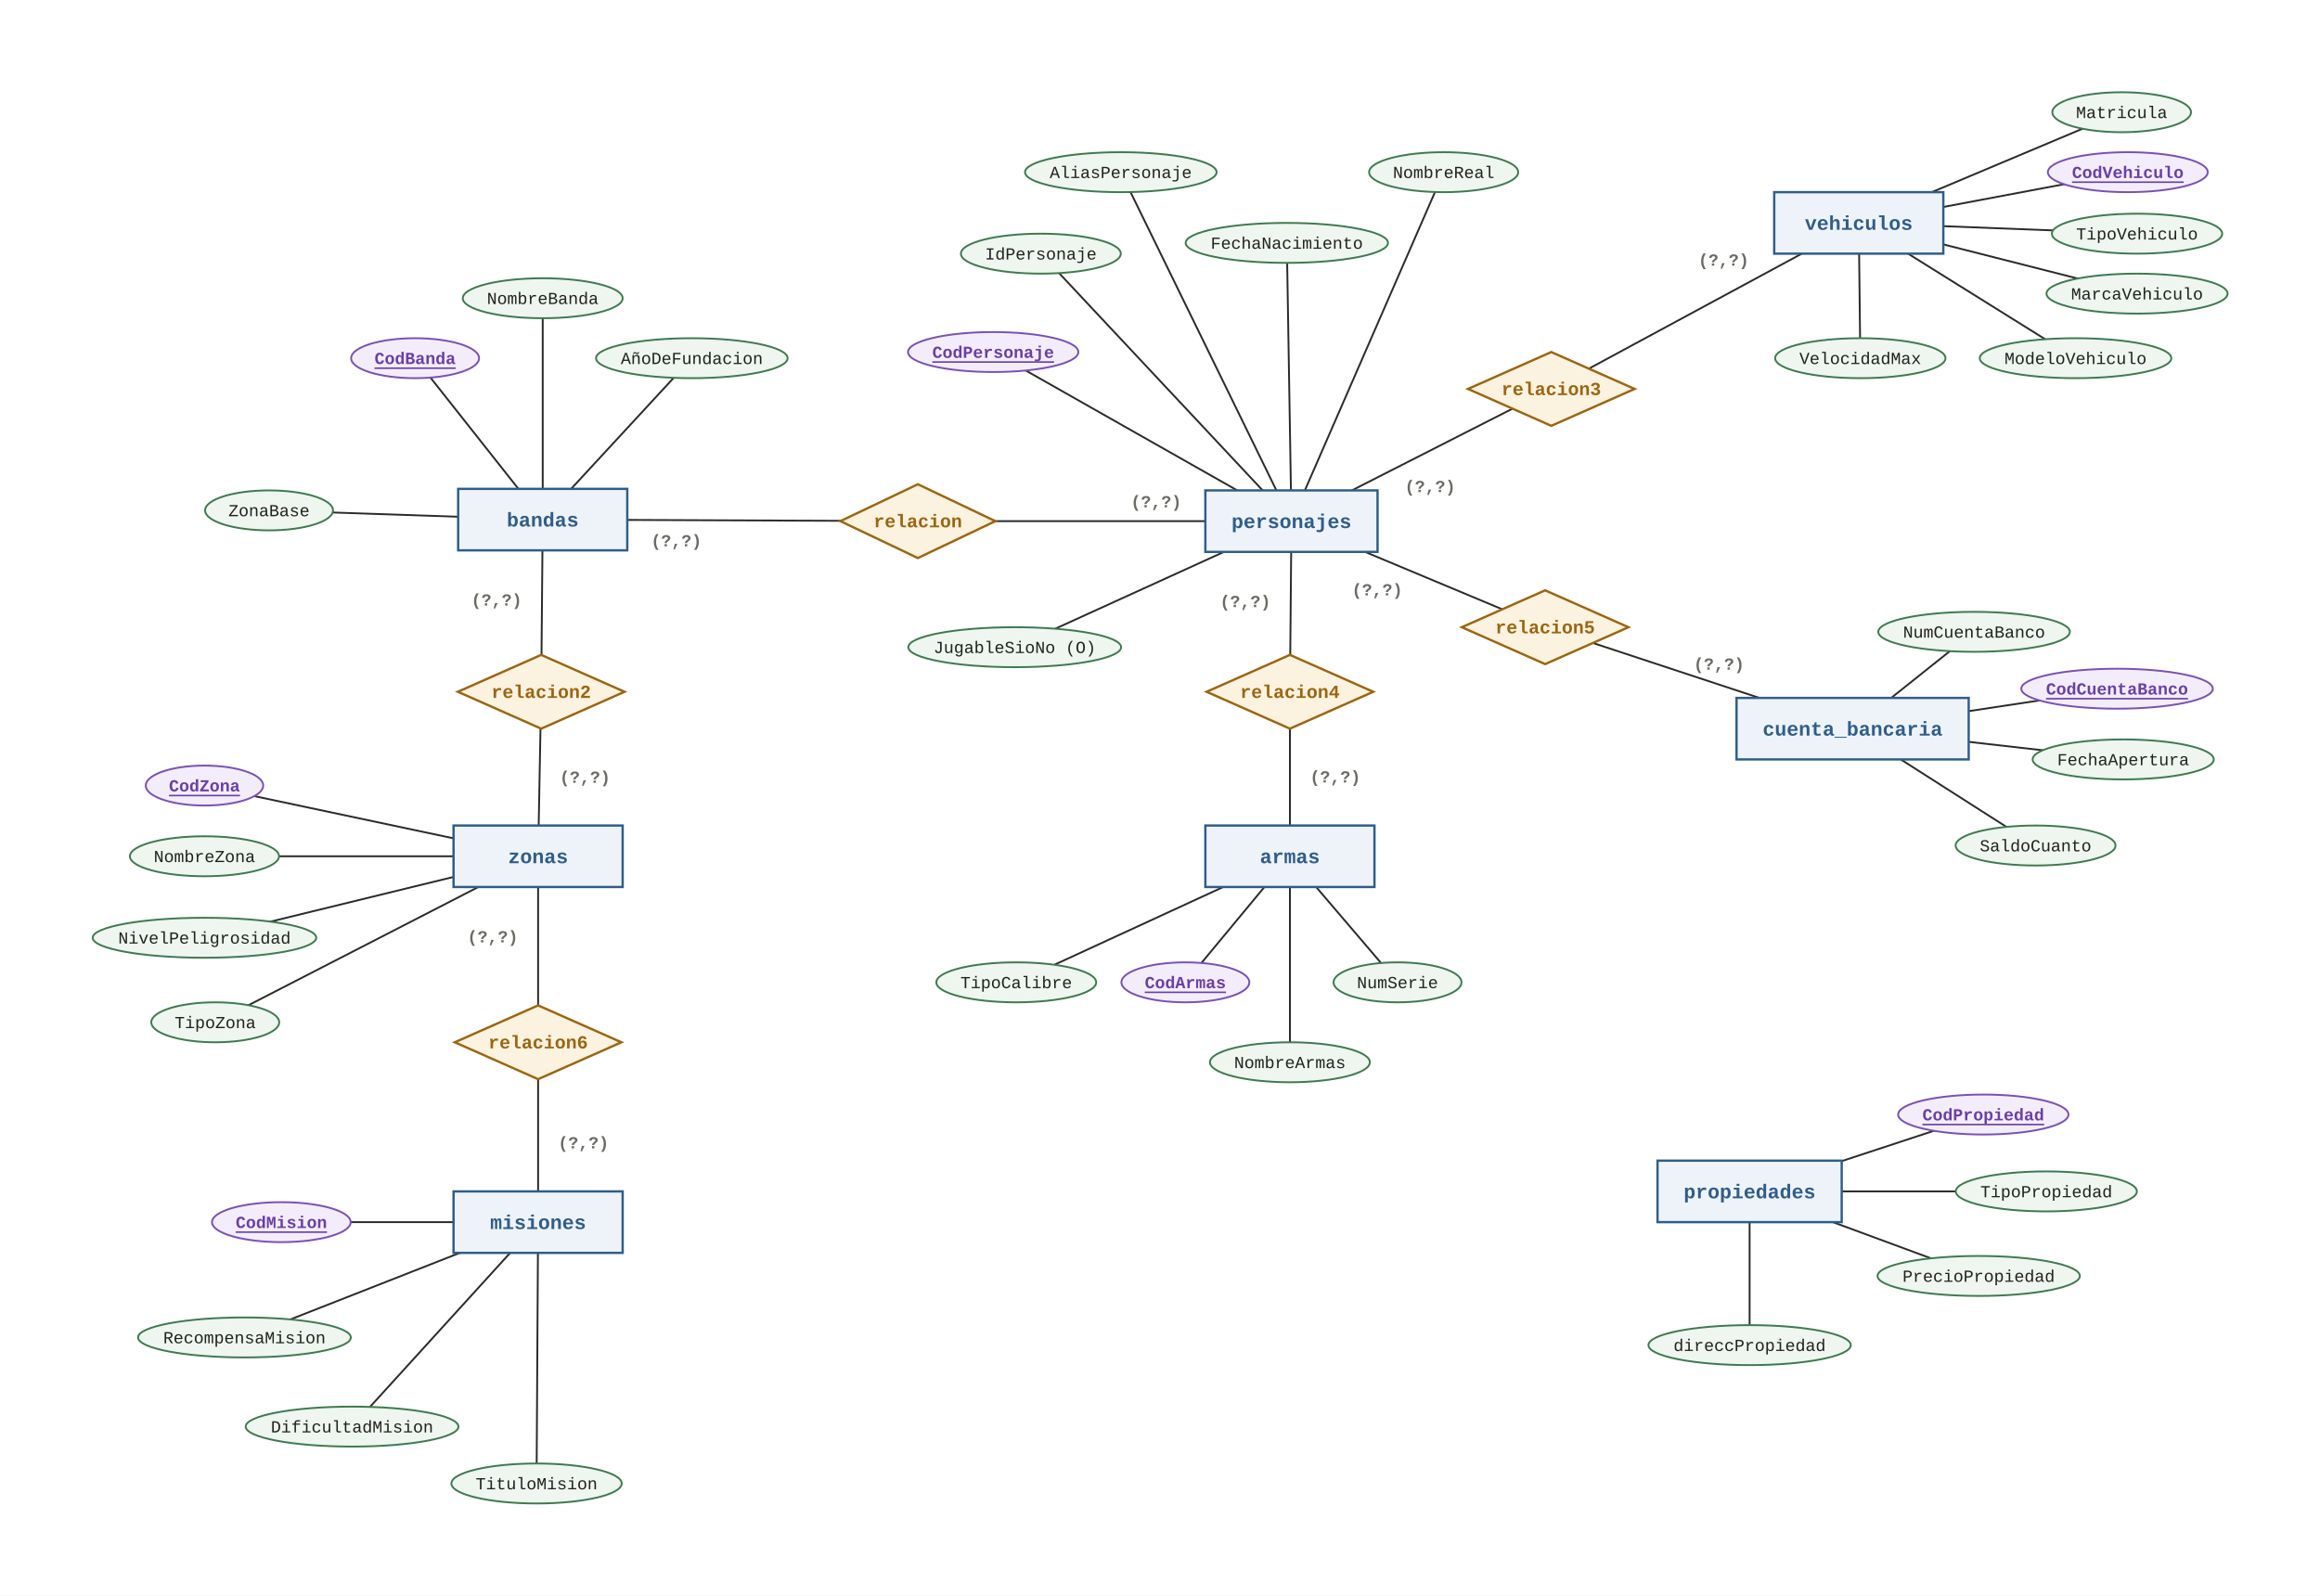
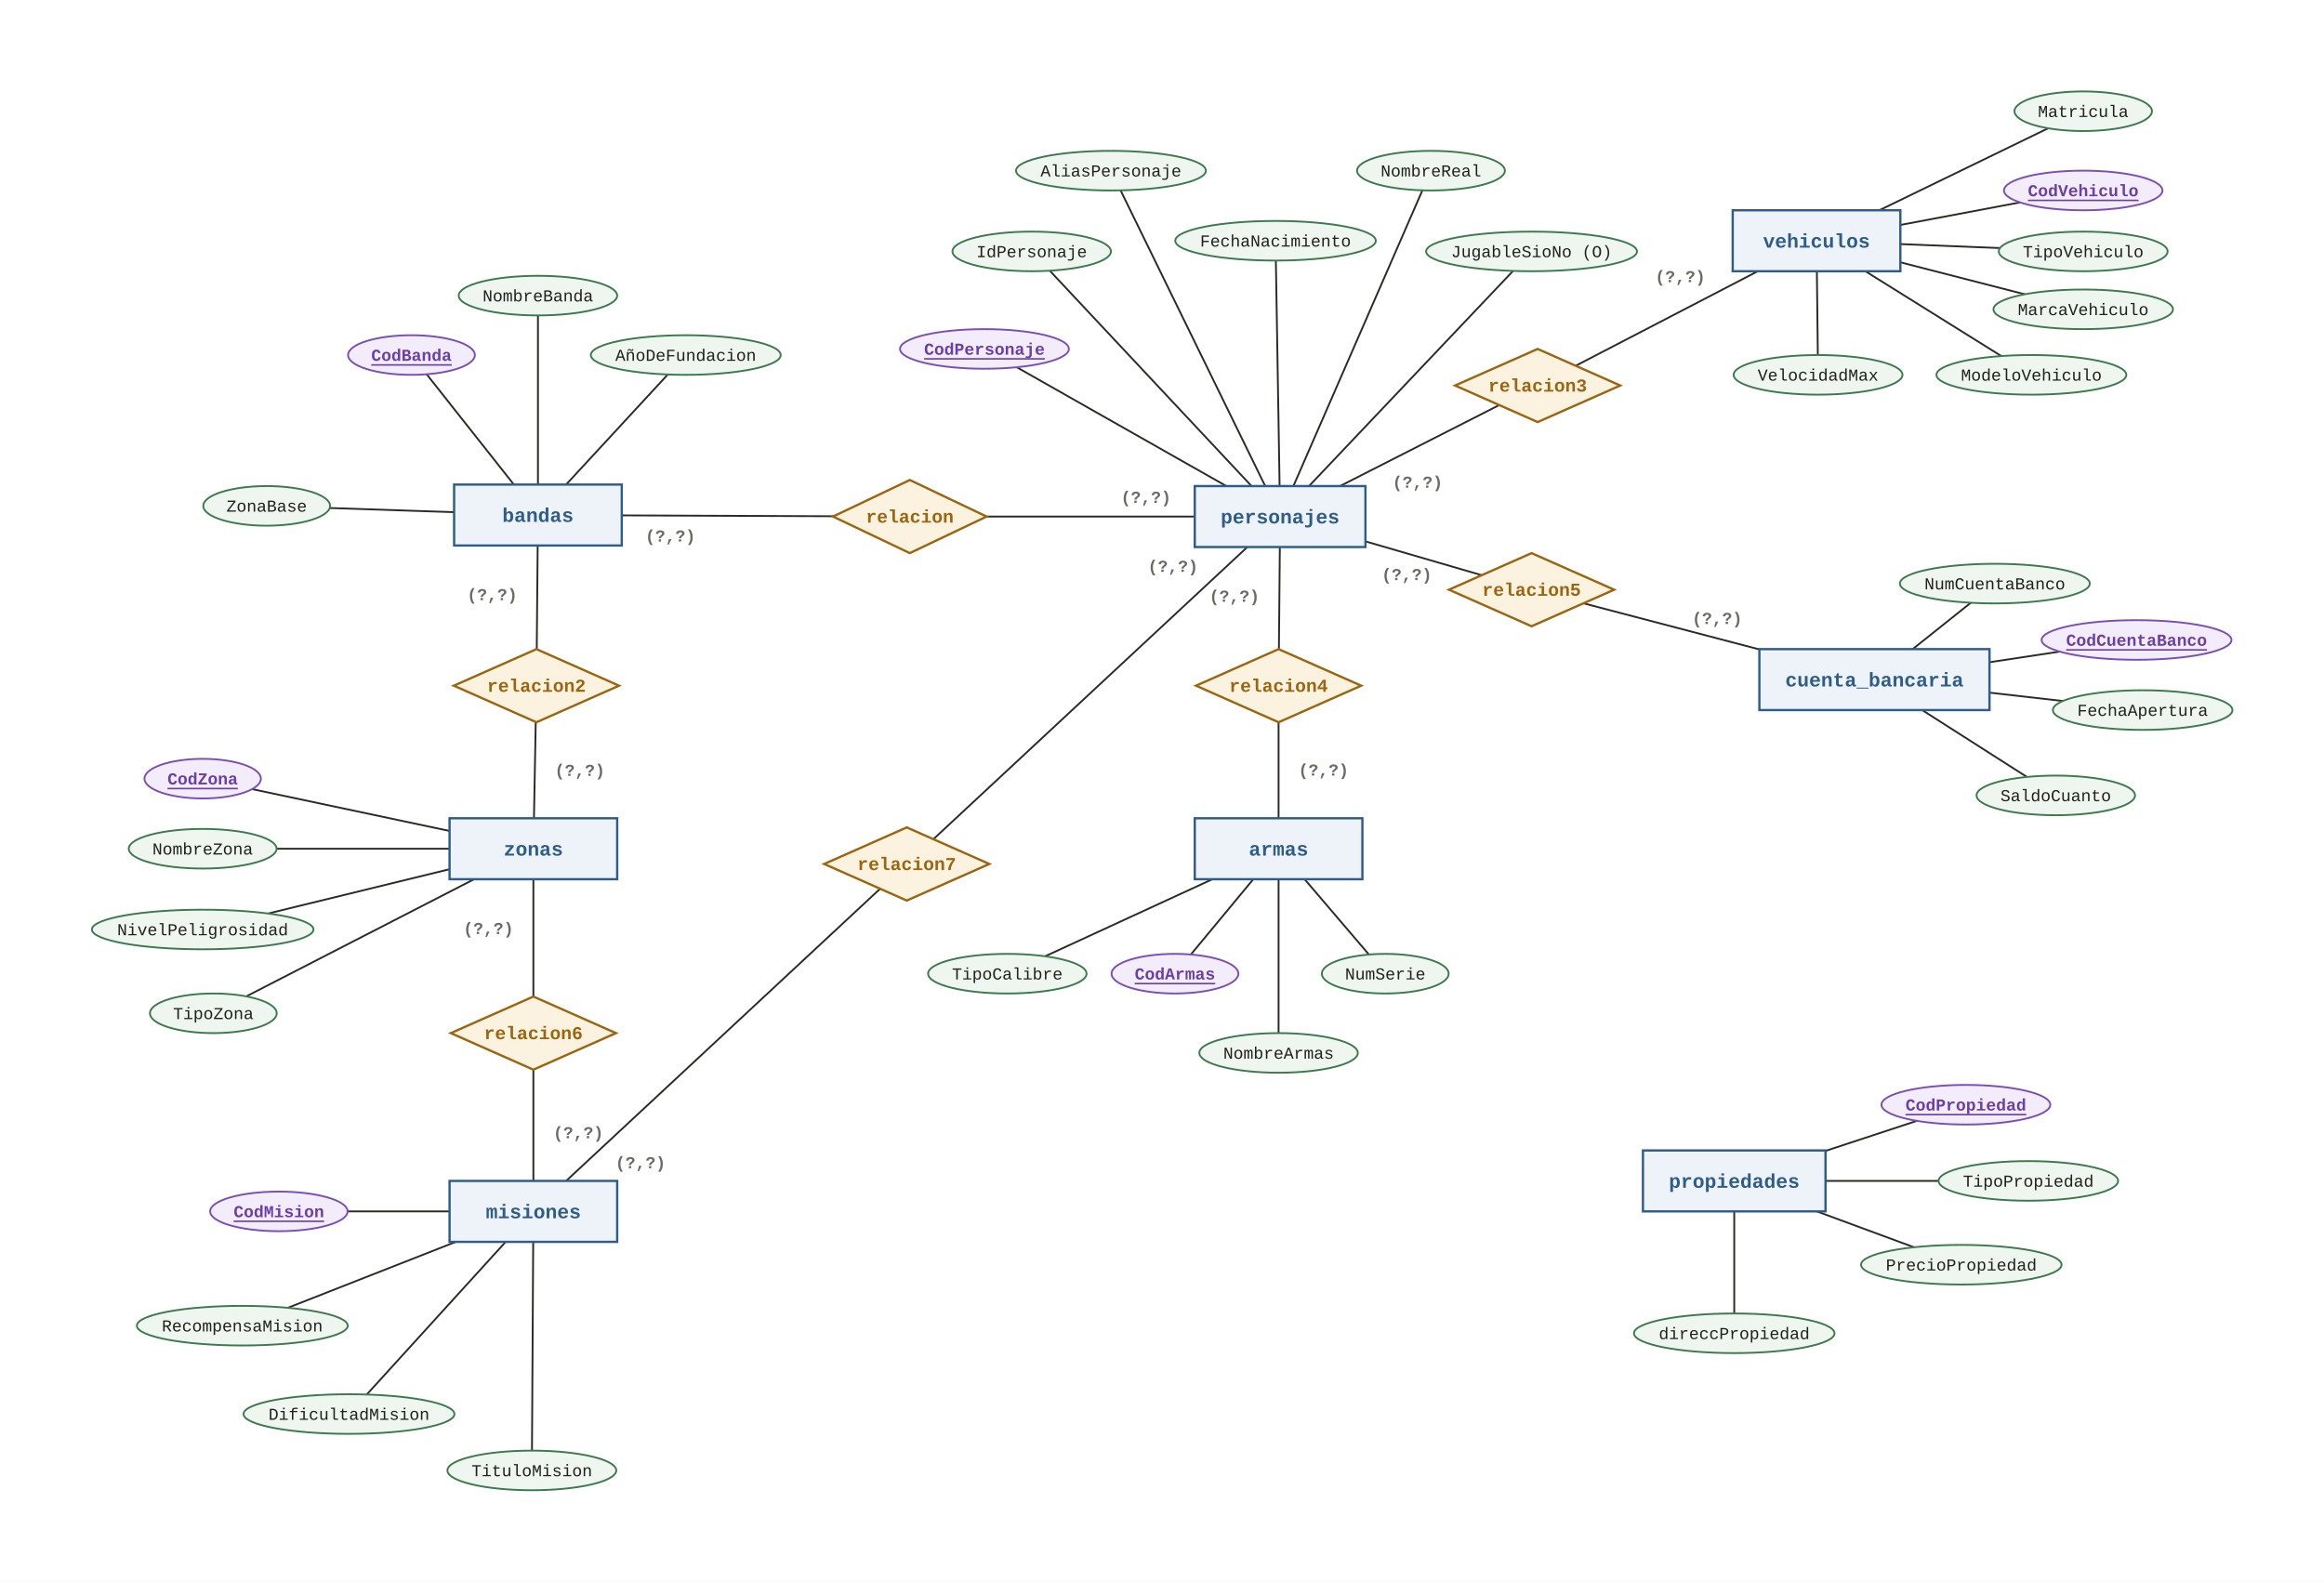
- <svg xmlns="http://www.w3.org/2000/svg" viewBox="1673 1441 1509 1038" width="1509" height="1038">
+ <svg xmlns="http://www.w3.org/2000/svg" viewBox="1673 1441 1525 1038" width="1525" height="1038">
  <style>.ln{stroke:#2B2A27;stroke-width:1.2}.mk{stroke:#2B2A27;stroke-width:1.5;fill:none}.mo{fill:#FFFFFF;stroke:#2B2A27;stroke-width:1.5}
.ent{fill:#EDF3F9;stroke:#2F5D8A;stroke-width:1.5}.dia{fill:#FBF2E0;stroke:#9C6510;stroke-width:1.5}.att{fill:#EEF6EF;stroke:#3D7A4E;stroke-width:1.2}.att.key{fill:#F3EDFB;stroke:#7A4FB8}.att.dr{stroke-dasharray:4 3}
.ent.in,.dia.in{fill:none}.dup{stroke:#C0362C;stroke-width:2.4}
.tx{fill:#22211F;font:11px Consolas,'JetBrains Mono','Courier New',monospace}.txk{fill:#6B3FA8;font-weight:600}.tb{font:600 13px Consolas,'JetBrains Mono','Courier New',monospace;fill:#2F5D8A}.tr{font:600 12px Consolas,'JetBrains Mono','Courier New',monospace;fill:#9C6510}.tt{font:600 10px Consolas,'JetBrains Mono','Courier New',monospace;fill:#6B6A64}
.ul{stroke:#6B3FA8;stroke-width:1}.ul.p{stroke-dasharray:3 2}.card{font:600 11px Consolas,'JetBrains Mono','Courier New',monospace;fill:#A2441C;paint-order:stroke;stroke:#FFFFFF;stroke-width:4px;stroke-linejoin:round}.cardq{fill:#6B6A64}
.tbox{fill:#FFFFFF;stroke:#A9B2C0;stroke-width:1}.thd{fill:#33557F}.thx{font:600 12.5px Consolas,'JetBrains Mono','Courier New',monospace;fill:#FFFFFF}.cx{font:11.5px Consolas,'JetBrains Mono','Courier New',monospace;fill:#22211F}.cpk{fill:#6B3FA8;font-weight:600}.cfk{fill:#A3304A}.cty{fill:#6B6A64;font-weight:400}.uq{font:600 9px Consolas,'JetBrains Mono','Courier New',monospace;fill:#2A7F8F}
.lk{stroke:#6B6A64;stroke-width:1.4;fill:none}.lk.dash{stroke-dasharray:6 4}.lkm{stroke:#6B6A64;stroke-width:1.5;fill:none}.lko{fill:#FFFFFF;stroke:#6B6A64;stroke-width:1.5}
.ipk{fill:#8E5FD0}.ifk{fill:#B4364E}.icol{fill:#2A7F8F}.inul{fill:none;stroke:#2A7F8F;stroke-width:1.3}
.rbox{fill:#FFFFFF;stroke:#22211F;stroke-width:1.1}.rnm{font:600 12.5px Consolas,'JetBrains Mono','Courier New',monospace;fill:#2F5D8A}.rcol{font:12px Consolas,'JetBrains Mono','Courier New',monospace;fill:#22211F}.rpk{font-weight:700;fill:#6B3FA8}.rfk{fill:#A3304A}.rul{stroke:#6B3FA8;stroke-width:1.1}
.rtag{font:600 9.5px Consolas,'JetBrains Mono','Courier New',monospace;fill:#6B6A64}.rarr{fill:none;stroke:#B4364E;stroke-width:1.1}.rhead{fill:#B4364E}
.ent.hd,.dia.hd{fill:none}.ktag{font:700 9px Consolas,'JetBrains Mono','Courier New',monospace;fill:#6B6A64}.rlab{fill:#FFFFFF;stroke:none;opacity:.92}.dia.assoc{stroke-dasharray:5 3}.ln.lid{stroke-width:2.2}.isal{fill:#9C6510}.skt{fill:#2F5D8A}
.thx.dup{fill:#FFC2BD}.cx.dup,.rnm.dup,.rcol.dup{fill:#C0362C;text-decoration:underline}
.note{stroke-width:1.2}.note-fold{stroke-width:1.2}.nc-y{fill:#FFF4C2;stroke:#D2AE36}.nc-b{fill:#DDEBFA;stroke:#7AA3D6}.nc-g{fill:#DFF2E1;stroke:#7DBB87}.nc-p{fill:#FBE1EC;stroke:#D98AAE}.note-fold{filter:brightness(.93)}.note-tx{font:12px 'Segoe UI',Arial,sans-serif;fill:#2B2A27}</style>
-   <rect x="1673" y="1441" width="1509" height="1038" fill="#ffffff" />
+   <rect x="1673" y="1441" width="1525" height="1038" fill="#ffffff" />
  <line x1="2023" y1="1998" x2="1806" y2="1952" class="ln" />
  <line x1="2023" y1="1998" x2="1806" y2="1998" class="ln" />
  <line x1="2023" y1="1998" x2="1813" y2="2106" class="ln" />
  <line x1="2023" y1="1998" x2="1806" y2="2051" class="ln" />
  <line x1="2513" y1="1780" x2="2350" y2="1606" class="ln" />
  <line x1="2513" y1="1780" x2="2402" y2="1553" class="ln" />
  <line x1="2513" y1="1780" x2="2612" y2="1553" class="ln" />
  <line x1="2513" y1="1780" x2="2510" y2="1599" class="ln" />
-   <line x1="2513" y1="1780" x2="2333" y2="1862" class="ln" />
+   <line x1="2513" y1="1780" x2="2678" y2="1606" class="ln" />
  <line x1="2026" y1="1779" x2="1943" y2="1674" class="ln" />
  <line x1="2026" y1="1779" x2="2026" y2="1635" class="ln" />
  <line x1="2026" y1="1779" x2="2123" y2="1674" class="ln" />
  <line x1="2026" y1="1779" x2="1848" y2="1773" class="ln" />
-   <line x1="2882" y1="1586" x2="3053" y2="1514" class="ln" />
-   <line x1="2882" y1="1586" x2="3057" y2="1553" class="ln" />
+   <line x1="2865" y1="1599" x2="3040" y2="1514" class="ln" />
+   <line x1="2865" y1="1599" x2="3040" y2="1566" class="ln" />
  <line x1="2513" y1="1780" x2="2319" y2="1670" class="ln" />
-   <line x1="2882" y1="1586" x2="3063" y2="1632" class="ln" />
-   <line x1="2882" y1="1586" x2="3023" y2="1674" class="ln" />
-   <line x1="2882" y1="1586" x2="3063" y2="1593" class="ln" />
+   <line x1="2865" y1="1599" x2="3040" y2="1644" class="ln" />
+   <line x1="2865" y1="1599" x2="3006" y2="1687" class="ln" />
+   <line x1="2865" y1="1599" x2="3040" y2="1606" class="ln" />
  <line x1="2512" y1="1998" x2="2582" y2="2080" class="ln" />
  <line x1="2512" y1="1998" x2="2512" y2="2132" class="ln" />
  <line x1="2512" y1="1998" x2="2334" y2="2080" class="ln" />
  <line x1="2512" y1="1998" x2="2444" y2="2080" class="ln" />
-   <line x1="2878" y1="1915" x2="2957" y2="1852" class="ln" />
-   <line x1="2878" y1="1915" x2="3050" y2="1889" class="ln" />
-   <line x1="2878" y1="1915" x2="3054" y2="1935" class="ln" />
-   <line x1="2878" y1="1915" x2="2997" y2="1991" class="ln" />
+   <line x1="2903" y1="1887" x2="2982" y2="1824" class="ln" />
+   <line x1="2903" y1="1887" x2="3075" y2="1861" class="ln" />
+   <line x1="2903" y1="1887" x2="3079" y2="1907" class="ln" />
+   <line x1="2903" y1="1887" x2="3022" y2="1963" class="ln" />
  <line x1="2023" y1="2236" x2="1856" y2="2236" class="ln" />
  <line x1="2023" y1="2236" x2="2022" y2="2406" class="ln" />
  <line x1="2023" y1="2236" x2="1902" y2="2369" class="ln" />
  <line x1="2023" y1="2236" x2="1832" y2="2311" class="ln" />
  <line x1="2811" y1="2216" x2="2963" y2="2166" class="ln" />
  <line x1="2811" y1="2216" x2="3004" y2="2216" class="ln" />
  <line x1="2811" y1="2216" x2="2811" y2="2316" class="ln" />
  <line x1="2811" y1="2216" x2="2960" y2="2271" class="ln" />
-   <line x1="2882" y1="1586" x2="2883" y2="1674" class="ln" />
+   <line x1="2865" y1="1599" x2="2866" y2="1687" class="ln" />
  <line x1="2270" y1="1780" x2="2513" y2="1780" class="ln" />
  <line x1="2270" y1="1780" x2="2026" y2="1779" class="ln" />
  <line x1="2025" y1="1891" x2="2023" y2="1998" class="ln" />
  <line x1="2025" y1="1891" x2="2026" y2="1779" class="ln" />
  <line x1="2682" y1="1694" x2="2513" y2="1780" class="ln" />
-   <line x1="2682" y1="1694" x2="2882" y2="1586" class="ln" />
+   <line x1="2682" y1="1694" x2="2865" y2="1599" class="ln" />
  <line x1="2512" y1="1891" x2="2513" y2="1780" class="ln" />
  <line x1="2512" y1="1891" x2="2512" y2="1998" class="ln" />
-   <line x1="2678" y1="1849" x2="2513" y2="1780" class="ln" />
-   <line x1="2678" y1="1849" x2="2878" y2="1915" class="ln" />
+   <line x1="2678" y1="1828" x2="2513" y2="1780" class="ln" />
+   <line x1="2678" y1="1828" x2="2903" y2="1887" class="ln" />
  <line x1="2023" y1="2119" x2="2023" y2="2236" class="ln" />
  <line x1="2023" y1="2119" x2="2023" y2="1998" class="ln" />
+   <line x1="2268" y1="2008" x2="2513" y2="1780" class="ln" />
+   <line x1="2268" y1="2008" x2="2023" y2="2236" class="ln" />
  <g class="node" data-id="nmwmhqvag3xdsrz">
    <rect x="1968" y="1978" width="110" height="40" class="ent" />
    <text x="2023" y="2002.5" text-anchor="middle" class="tb">zonas</text>
  </g>
  <g class="node" data-id="nmwmhrrtz46f440">
    <ellipse cx="1806" cy="1952" rx="38.2" ry="13" class="att key" />
    <text x="1806" y="1955.8" text-anchor="middle" class="tx txk">CodZona</text>
    <line x1="1782.9" y1="1958.5" x2="1829.1" y2="1958.5" class="ul" />
  </g>
  <g class="node" data-id="nmwmhs1pz4838rc">
    <ellipse cx="1806" cy="1998" rx="48.5" ry="13" class="att" />
    <text x="1806" y="2001.8" text-anchor="middle" class="tx">NombreZona</text>
  </g>
  <g class="node" data-id="nmwmhse6k4avtgo">
    <ellipse cx="1813" cy="2106" rx="41.6" ry="13" class="att" />
    <text x="1813" y="2109.8" text-anchor="middle" class="tx">TipoZona</text>
  </g>
  <g class="node" data-id="nmwmhsl8x4cs0xw">
    <ellipse cx="1806" cy="2051" rx="72.7" ry="13" class="att" />
    <text x="1806" y="2054.8" text-anchor="middle" class="tx">NivelPeligrosidad</text>
  </g>
  <g class="node" data-id="nmwmhtg534eof8d">
    <rect x="2457" y="1760" width="112" height="40" class="ent" />
    <text x="2513" y="1784.5" text-anchor="middle" class="tb">personajes</text>
  </g>
  <g class="node" data-id="nmwmhtvoe4fcd3s">
    <ellipse cx="2350" cy="1606" rx="52" ry="13" class="att" />
    <text x="2350" y="1609.8" text-anchor="middle" class="tx">IdPersonaje</text>
  </g>
  <g class="node" data-id="nmwmhtzp54hasp6">
    <ellipse cx="2402" cy="1553" rx="62.3" ry="13" class="att" />
    <text x="2402" y="1556.8" text-anchor="middle" class="tx">AliasPersonaje</text>
  </g>
  <g class="node" data-id="nmwmhu9s44jnxp9">
    <ellipse cx="2612" cy="1553" rx="48.5" ry="13" class="att" />
    <text x="2612" y="1556.8" text-anchor="middle" class="tx">NombreReal</text>
  </g>
  <g class="node" data-id="nmwmhvhij4l5lyf">
    <ellipse cx="2510" cy="1599" rx="65.8" ry="13" class="att" />
    <text x="2510" y="1602.8" text-anchor="middle" class="tx">FechaNacimiento</text>
  </g>
  <g class="node" data-id="nmwmhw2st4nqzpn">
-     <ellipse cx="2333" cy="1862" rx="69.2" ry="13" class="att" />
-     <text x="2333" y="1865.8" text-anchor="middle" class="tx">JugableSioNo (O)</text>
+     <ellipse cx="2678" cy="1606" rx="69.2" ry="13" class="att" />
+     <text x="2678" y="1609.8" text-anchor="middle" class="tx">JugableSioNo (O)</text>
  </g>
  <g class="node" data-id="nmwmhxjzb4pf9rv">
    <rect x="1971" y="1759" width="110" height="40" class="ent" />
    <text x="2026" y="1783.5" text-anchor="middle" class="tb">bandas</text>
  </g>
  <g class="node" data-id="nmwmhxsy74qo5d7">
    <ellipse cx="1943" cy="1674" rx="41.6" ry="13" class="att key" />
    <text x="1943" y="1677.8" text-anchor="middle" class="tx txk">CodBanda</text>
    <line x1="1916.6" y1="1680.5" x2="1969.4" y2="1680.5" class="ul" />
  </g>
  <g class="node" data-id="nmwmhy7ny4s7mmz">
    <ellipse cx="2026" cy="1635" rx="52" ry="13" class="att" />
    <text x="2026" y="1638.8" text-anchor="middle" class="tx">NombreBanda</text>
  </g>
  <g class="node" data-id="nmwmhzwdd4umxmz">
    <ellipse cx="2123" cy="1674" rx="62.3" ry="13" class="att" />
    <text x="2123" y="1677.8" text-anchor="middle" class="tx">AñoDeFundacion</text>
  </g>
  <g class="node" data-id="nmwmi0gy84w97ze">
    <ellipse cx="1848" cy="1773" rx="41.6" ry="13" class="att" />
    <text x="1848" y="1776.8" text-anchor="middle" class="tx">ZonaBase</text>
  </g>
  <g class="node" data-id="nmwmi2cq74yrbnu">
-     <rect x="2827" y="1566" width="110" height="40" class="ent" />
-     <text x="2882" y="1590.5" text-anchor="middle" class="tb">vehiculos</text>
+     <rect x="2810" y="1579" width="110" height="40" class="ent" />
+     <text x="2865" y="1603.5" text-anchor="middle" class="tb">vehiculos</text>
  </g>
  <g class="node" data-id="nmwmi2nv34ztt1i">
-     <ellipse cx="3053" cy="1514" rx="45.1" ry="13" class="att" />
-     <text x="3053" y="1517.8" text-anchor="middle" class="tx">Matricula</text>
+     <ellipse cx="3040" cy="1514" rx="45.1" ry="13" class="att" />
+     <text x="3040" y="1517.8" text-anchor="middle" class="tx">Matricula</text>
  </g>
  <g class="node" data-id="nmwmi3kmf51jxje">
-     <ellipse cx="3057" cy="1553" rx="52" ry="13" class="att key" />
-     <text x="3057" y="1556.8" text-anchor="middle" class="tx txk">CodVehiculo</text>
-     <line x1="3020.7" y1="1559.5" x2="3093.3" y2="1559.5" class="ul" />
+     <ellipse cx="3040" cy="1566" rx="52" ry="13" class="att key" />
+     <text x="3040" y="1569.8" text-anchor="middle" class="tx txk">CodVehiculo</text>
+     <line x1="3003.7" y1="1572.5" x2="3076.3" y2="1572.5" class="ul" />
  </g>
  <g class="node" data-id="nmwmi402d53smqh">
    <ellipse cx="2319" cy="1670" rx="55.4" ry="13" class="att key" />
    <text x="2319" y="1673.8" text-anchor="middle" class="tx txk">CodPersonaje</text>
    <line x1="2279.4" y1="1676.5" x2="2358.6" y2="1676.5" class="ul" />
  </g>
  <g class="node" data-id="nmwmi4m2t551h8a">
-     <ellipse cx="3063" cy="1632" rx="58.9" ry="13" class="att" />
-     <text x="3063" y="1635.8" text-anchor="middle" class="tx">MarcaVehiculo</text>
+     <ellipse cx="3040" cy="1644" rx="58.9" ry="13" class="att" />
+     <text x="3040" y="1647.8" text-anchor="middle" class="tx">MarcaVehiculo</text>
  </g>
  <g class="node" data-id="nmwmi5d3357tlys">
-     <ellipse cx="3023" cy="1674" rx="62.3" ry="13" class="att" />
-     <text x="3023" y="1677.8" text-anchor="middle" class="tx">ModeloVehiculo</text>
+     <ellipse cx="3006" cy="1687" rx="62.3" ry="13" class="att" />
+     <text x="3006" y="1690.8" text-anchor="middle" class="tx">ModeloVehiculo</text>
  </g>
  <g class="node" data-id="nmwmi6y4t590tg7">
-     <ellipse cx="3063" cy="1593" rx="55.4" ry="13" class="att" />
-     <text x="3063" y="1596.8" text-anchor="middle" class="tx">TipoVehiculo</text>
+     <ellipse cx="3040" cy="1606" rx="55.4" ry="13" class="att" />
+     <text x="3040" y="1609.8" text-anchor="middle" class="tx">TipoVehiculo</text>
  </g>
  <g class="node" data-id="nmwmia2g75bo3id">
    <rect x="2457" y="1978" width="110" height="40" class="ent" />
    <text x="2512" y="2002.5" text-anchor="middle" class="tb">armas</text>
  </g>
  <g class="node" data-id="nmwmia8na5ce6x1">
    <ellipse cx="2582" cy="2080" rx="41.6" ry="13" class="att" />
    <text x="2582" y="2083.8" text-anchor="middle" class="tx">NumSerie</text>
  </g>
  <g class="node" data-id="nmwmiasoj5eu1sq">
    <ellipse cx="2512" cy="2132" rx="52" ry="13" class="att" />
    <text x="2512" y="2135.8" text-anchor="middle" class="tx">NombreArmas</text>
  </g>
  <g class="node" data-id="nmwmic04b5gq8px">
    <ellipse cx="2334" cy="2080" rx="52" ry="13" class="att" />
    <text x="2334" y="2083.8" text-anchor="middle" class="tx">TipoCalibre</text>
  </g>
  <g class="node" data-id="nmwmie3675k2tdn">
    <ellipse cx="2444" cy="2080" rx="41.6" ry="13" class="att key" />
    <text x="2444" y="2083.8" text-anchor="middle" class="tx txk">CodArmas</text>
    <line x1="2417.6" y1="2086.5" x2="2470.4" y2="2086.5" class="ul" />
  </g>
  <g class="node" data-id="nmwmieuhb5myfep">
-     <rect x="2802.5" y="1895" width="151" height="40" class="ent" />
-     <text x="2878" y="1919.5" text-anchor="middle" class="tb">cuenta_bancaria</text>
+     <rect x="2827.5" y="1867" width="151" height="40" class="ent" />
+     <text x="2903" y="1891.5" text-anchor="middle" class="tb">cuenta_bancaria</text>
  </g>
  <g class="node" data-id="nmwmifxlj5nexyy">
-     <ellipse cx="2957" cy="1852" rx="62.3" ry="13" class="att" />
-     <text x="2957" y="1855.8" text-anchor="middle" class="tx">NumCuentaBanco</text>
+     <ellipse cx="2982" cy="1824" rx="62.3" ry="13" class="att" />
+     <text x="2982" y="1827.8" text-anchor="middle" class="tx">NumCuentaBanco</text>
  </g>
  <g class="node" data-id="nmwmih6ur5pqn8f">
-     <ellipse cx="3050" cy="1889" rx="62.3" ry="13" class="att key" />
-     <text x="3050" y="1892.8" text-anchor="middle" class="tx txk">CodCuentaBanco</text>
-     <line x1="3003.8" y1="1895.5" x2="3096.2" y2="1895.5" class="ul" />
+     <ellipse cx="3075" cy="1861" rx="62.3" ry="13" class="att key" />
+     <text x="3075" y="1864.8" text-anchor="middle" class="tx txk">CodCuentaBanco</text>
+     <line x1="3028.8" y1="1867.5" x2="3121.2" y2="1867.5" class="ul" />
  </g>
  <g class="node" data-id="nmwmih70n5rkz42">
-     <ellipse cx="3054" cy="1935" rx="58.9" ry="13" class="att" />
-     <text x="3054" y="1938.8" text-anchor="middle" class="tx">FechaApertura</text>
+     <ellipse cx="3079" cy="1907" rx="58.9" ry="13" class="att" />
+     <text x="3079" y="1910.8" text-anchor="middle" class="tx">FechaApertura</text>
  </g>
  <g class="node" data-id="nmwmilzss5tyocj">
-     <ellipse cx="2997" cy="1991" rx="52" ry="13" class="att" />
-     <text x="2997" y="1994.8" text-anchor="middle" class="tx">SaldoCuanto</text>
+     <ellipse cx="3022" cy="1963" rx="52" ry="13" class="att" />
+     <text x="3022" y="1966.8" text-anchor="middle" class="tx">SaldoCuanto</text>
  </g>
  <g class="node" data-id="nmwmio5i75v8jmj">
    <rect x="1968" y="2216" width="110" height="40" class="ent" />
    <text x="2023" y="2240.5" text-anchor="middle" class="tb">misiones</text>
  </g>
  <g class="node" data-id="nmwmiow465w8po8">
    <ellipse cx="1856" cy="2236" rx="45.1" ry="13" class="att key" />
    <text x="1856" y="2239.8" text-anchor="middle" class="tx txk">CodMision</text>
    <line x1="1826.3" y1="2242.5" x2="1885.7" y2="2242.5" class="ul" />
  </g>
  <g class="node" data-id="nmwmir5ci5yhlv1">
    <ellipse cx="2022" cy="2406" rx="55.4" ry="13" class="att" />
    <text x="2022" y="2409.8" text-anchor="middle" class="tx">TituloMision</text>
  </g>
  <g class="node" data-id="nmwmirrxe60nf3k">
    <ellipse cx="1902" cy="2369" rx="69.2" ry="13" class="att" />
    <text x="1902" y="2372.8" text-anchor="middle" class="tx">DificultadMision</text>
  </g>
  <g class="node" data-id="nmwmisx1w62qcp3">
    <ellipse cx="1832" cy="2311" rx="69.2" ry="13" class="att" />
    <text x="1832" y="2314.8" text-anchor="middle" class="tx">RecompensaMision</text>
  </g>
  <g class="node" data-id="nmwmiwxrr6474jo">
    <rect x="2751.1" y="2196" width="119.8" height="40" class="ent" />
    <text x="2811" y="2220.5" text-anchor="middle" class="tb">propiedades</text>
  </g>
  <g class="node" data-id="nmwmj46ri65fsi7">
    <ellipse cx="2963" cy="2166" rx="55.4" ry="13" class="att key" />
    <text x="2963" y="2169.8" text-anchor="middle" class="tx txk">CodPropiedad</text>
    <line x1="2923.4" y1="2172.5" x2="3002.6" y2="2172.5" class="ul" />
  </g>
  <g class="node" data-id="nmwmj4fdq67bwgb">
    <ellipse cx="3004" cy="2216" rx="58.9" ry="13" class="att" />
    <text x="3004" y="2219.8" text-anchor="middle" class="tx">TipoPropiedad</text>
  </g>
  <g class="node" data-id="nmwmj5cyw692ayh">
    <ellipse cx="2811" cy="2316" rx="65.8" ry="13" class="att" />
    <text x="2811" y="2319.8" text-anchor="middle" class="tx">direccPropiedad</text>
  </g>
  <g class="node" data-id="nmwmj8ovs6bwnpc">
    <ellipse cx="2960" cy="2271" rx="65.8" ry="13" class="att" />
    <text x="2960" y="2274.8" text-anchor="middle" class="tx">PrecioPropiedad</text>
  </g>
  <g class="node" data-id="nmwmjht0x6dnj06">
-     <ellipse cx="2883" cy="1674" rx="55.4" ry="13" class="att" />
-     <text x="2883" y="1677.8" text-anchor="middle" class="tx">VelocidadMax</text>
+     <ellipse cx="2866" cy="1687" rx="55.4" ry="13" class="att" />
+     <text x="2866" y="1690.8" text-anchor="middle" class="tx">VelocidadMax</text>
  </g>
  <g class="node" data-id="nmwmjmfhi6frj9i">
    <polygon points="2270,1756 2320.4,1780 2270,1804 2219.6,1780" class="dia" />
    <text x="2270" y="1784" text-anchor="middle" class="tr">relacion</text>
  </g>
  <g class="node" data-id="nmwmjmt126iqzcu">
    <polygon points="2025,1867 2079.2,1891 2025,1915 1970.8,1891" class="dia" />
    <text x="2025" y="1895" text-anchor="middle" class="tr">relacion2</text>
  </g>
  <g class="node" data-id="nmwmjowra6lotfp">
    <polygon points="2682,1670 2736.2,1694 2682,1718 2627.8,1694" class="dia" />
    <text x="2682" y="1698" text-anchor="middle" class="tr">relacion3</text>
  </g>
  <g class="node" data-id="nmwmjrzby6oci5u">
    <polygon points="2512,1867 2566.2,1891 2512,1915 2457.8,1891" class="dia" />
    <text x="2512" y="1895" text-anchor="middle" class="tr">relacion4</text>
  </g>
  <g class="node" data-id="nmwmjtid26r4xvv">
-     <polygon points="2678,1825 2732.2,1849 2678,1873 2623.8,1849" class="dia" />
-     <text x="2678" y="1853" text-anchor="middle" class="tr">relacion5</text>
+     <polygon points="2678,1804 2732.2,1828 2678,1852 2623.8,1828" class="dia" />
+     <text x="2678" y="1832" text-anchor="middle" class="tr">relacion5</text>
  </g>
  <g class="node" data-id="nmwmjv7rp6uawza">
    <polygon points="2023,2095 2077.2,2119 2023,2143 1968.8,2119" class="dia" />
    <text x="2023" y="2123" text-anchor="middle" class="tr">relacion6</text>
+   </g>
+   <g class="node" data-id="nmwmjythq6xg17k">
+     <polygon points="2268,1984 2322.2,2008 2268,2032 2213.8,2008" class="dia" />
+     <text x="2268" y="2012" text-anchor="middle" class="tr">relacion7</text>
  </g>
  <text x="2425" y="1771" text-anchor="middle" class="card cardq">(?,?)</text>
  <text x="2112.9" y="1796.4" text-anchor="middle" class="card cardq">(?,?)</text>
  <text x="2037" y="1950.2" text-anchor="start" class="card cardq">(?,?)</text>
  <text x="2012.5" y="1834.9" text-anchor="end" class="card cardq">(?,?)</text>
  <text x="2586.7" y="1761.1" text-anchor="start" class="card cardq">(?,?)</text>
-   <text x="2810.6" y="1613.8" text-anchor="end" class="card cardq">(?,?)</text>
+   <text x="2792.1" y="1626.2" text-anchor="end" class="card cardq">(?,?)</text>
  <text x="2499.5" y="1835.9" text-anchor="end" class="card cardq">(?,?)</text>
  <text x="2525" y="1950" text-anchor="start" class="card cardq">(?,?)</text>
-   <text x="2585.3" y="1828.3" text-anchor="end" class="card cardq">(?,?)</text>
-   <text x="2791.1" y="1876.6" text-anchor="middle" class="card cardq">(?,?)</text>
+   <text x="2596.1" y="1821.7" text-anchor="middle" class="card cardq">(?,?)</text>
+   <text x="2799.8" y="1850.5" text-anchor="middle" class="card cardq">(?,?)</text>
  <text x="2036" y="2188" text-anchor="start" class="card cardq">(?,?)</text>
  <text x="2010" y="2054" text-anchor="end" class="card cardq">(?,?)</text>
+   <text x="2459.2" y="1816.3" text-anchor="end" class="card cardq">(?,?)</text>
+   <text x="2076.8" y="2207.7" text-anchor="start" class="card cardq">(?,?)</text>
</svg>
